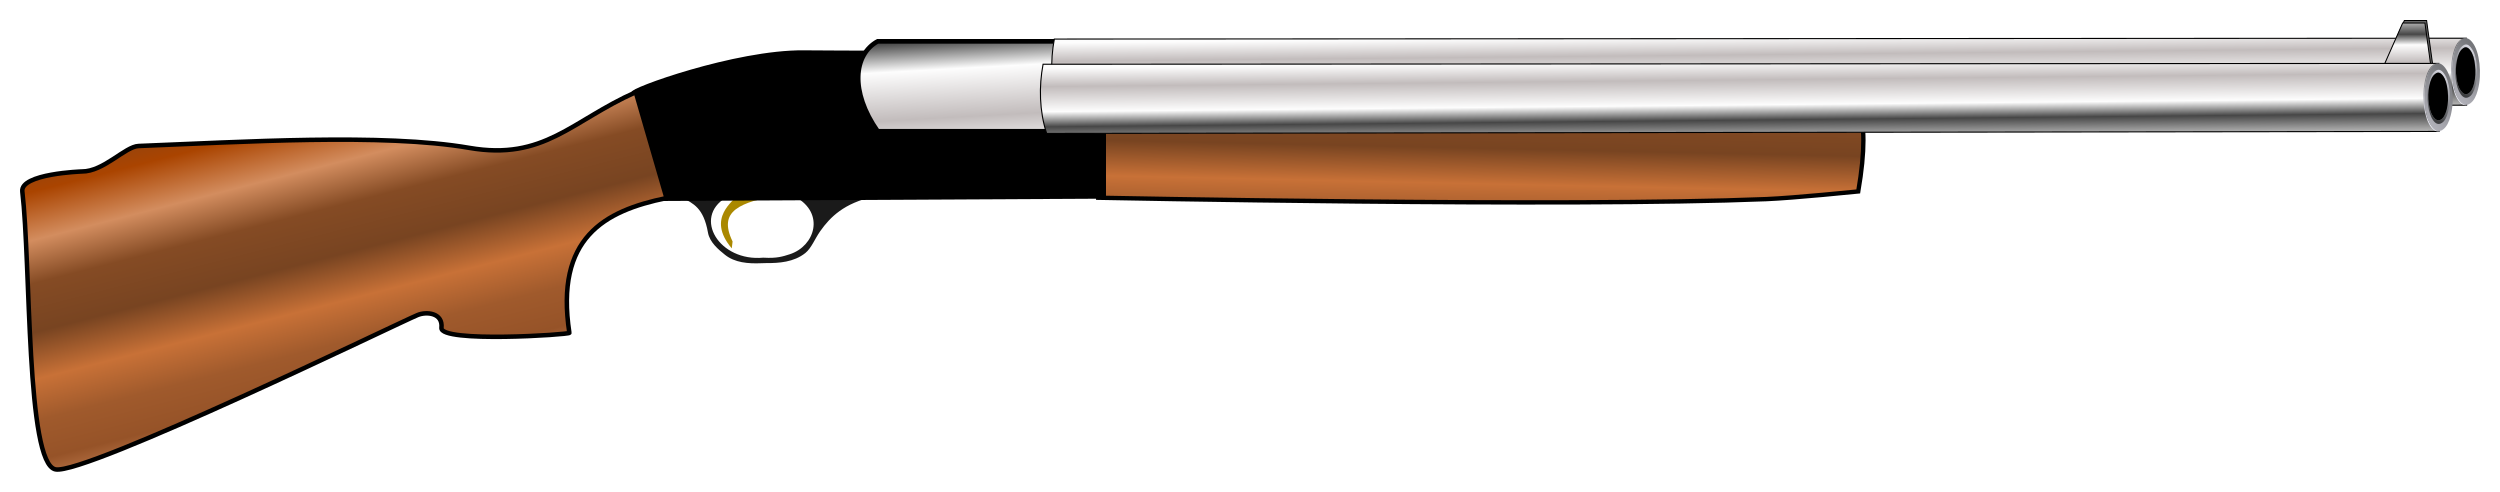
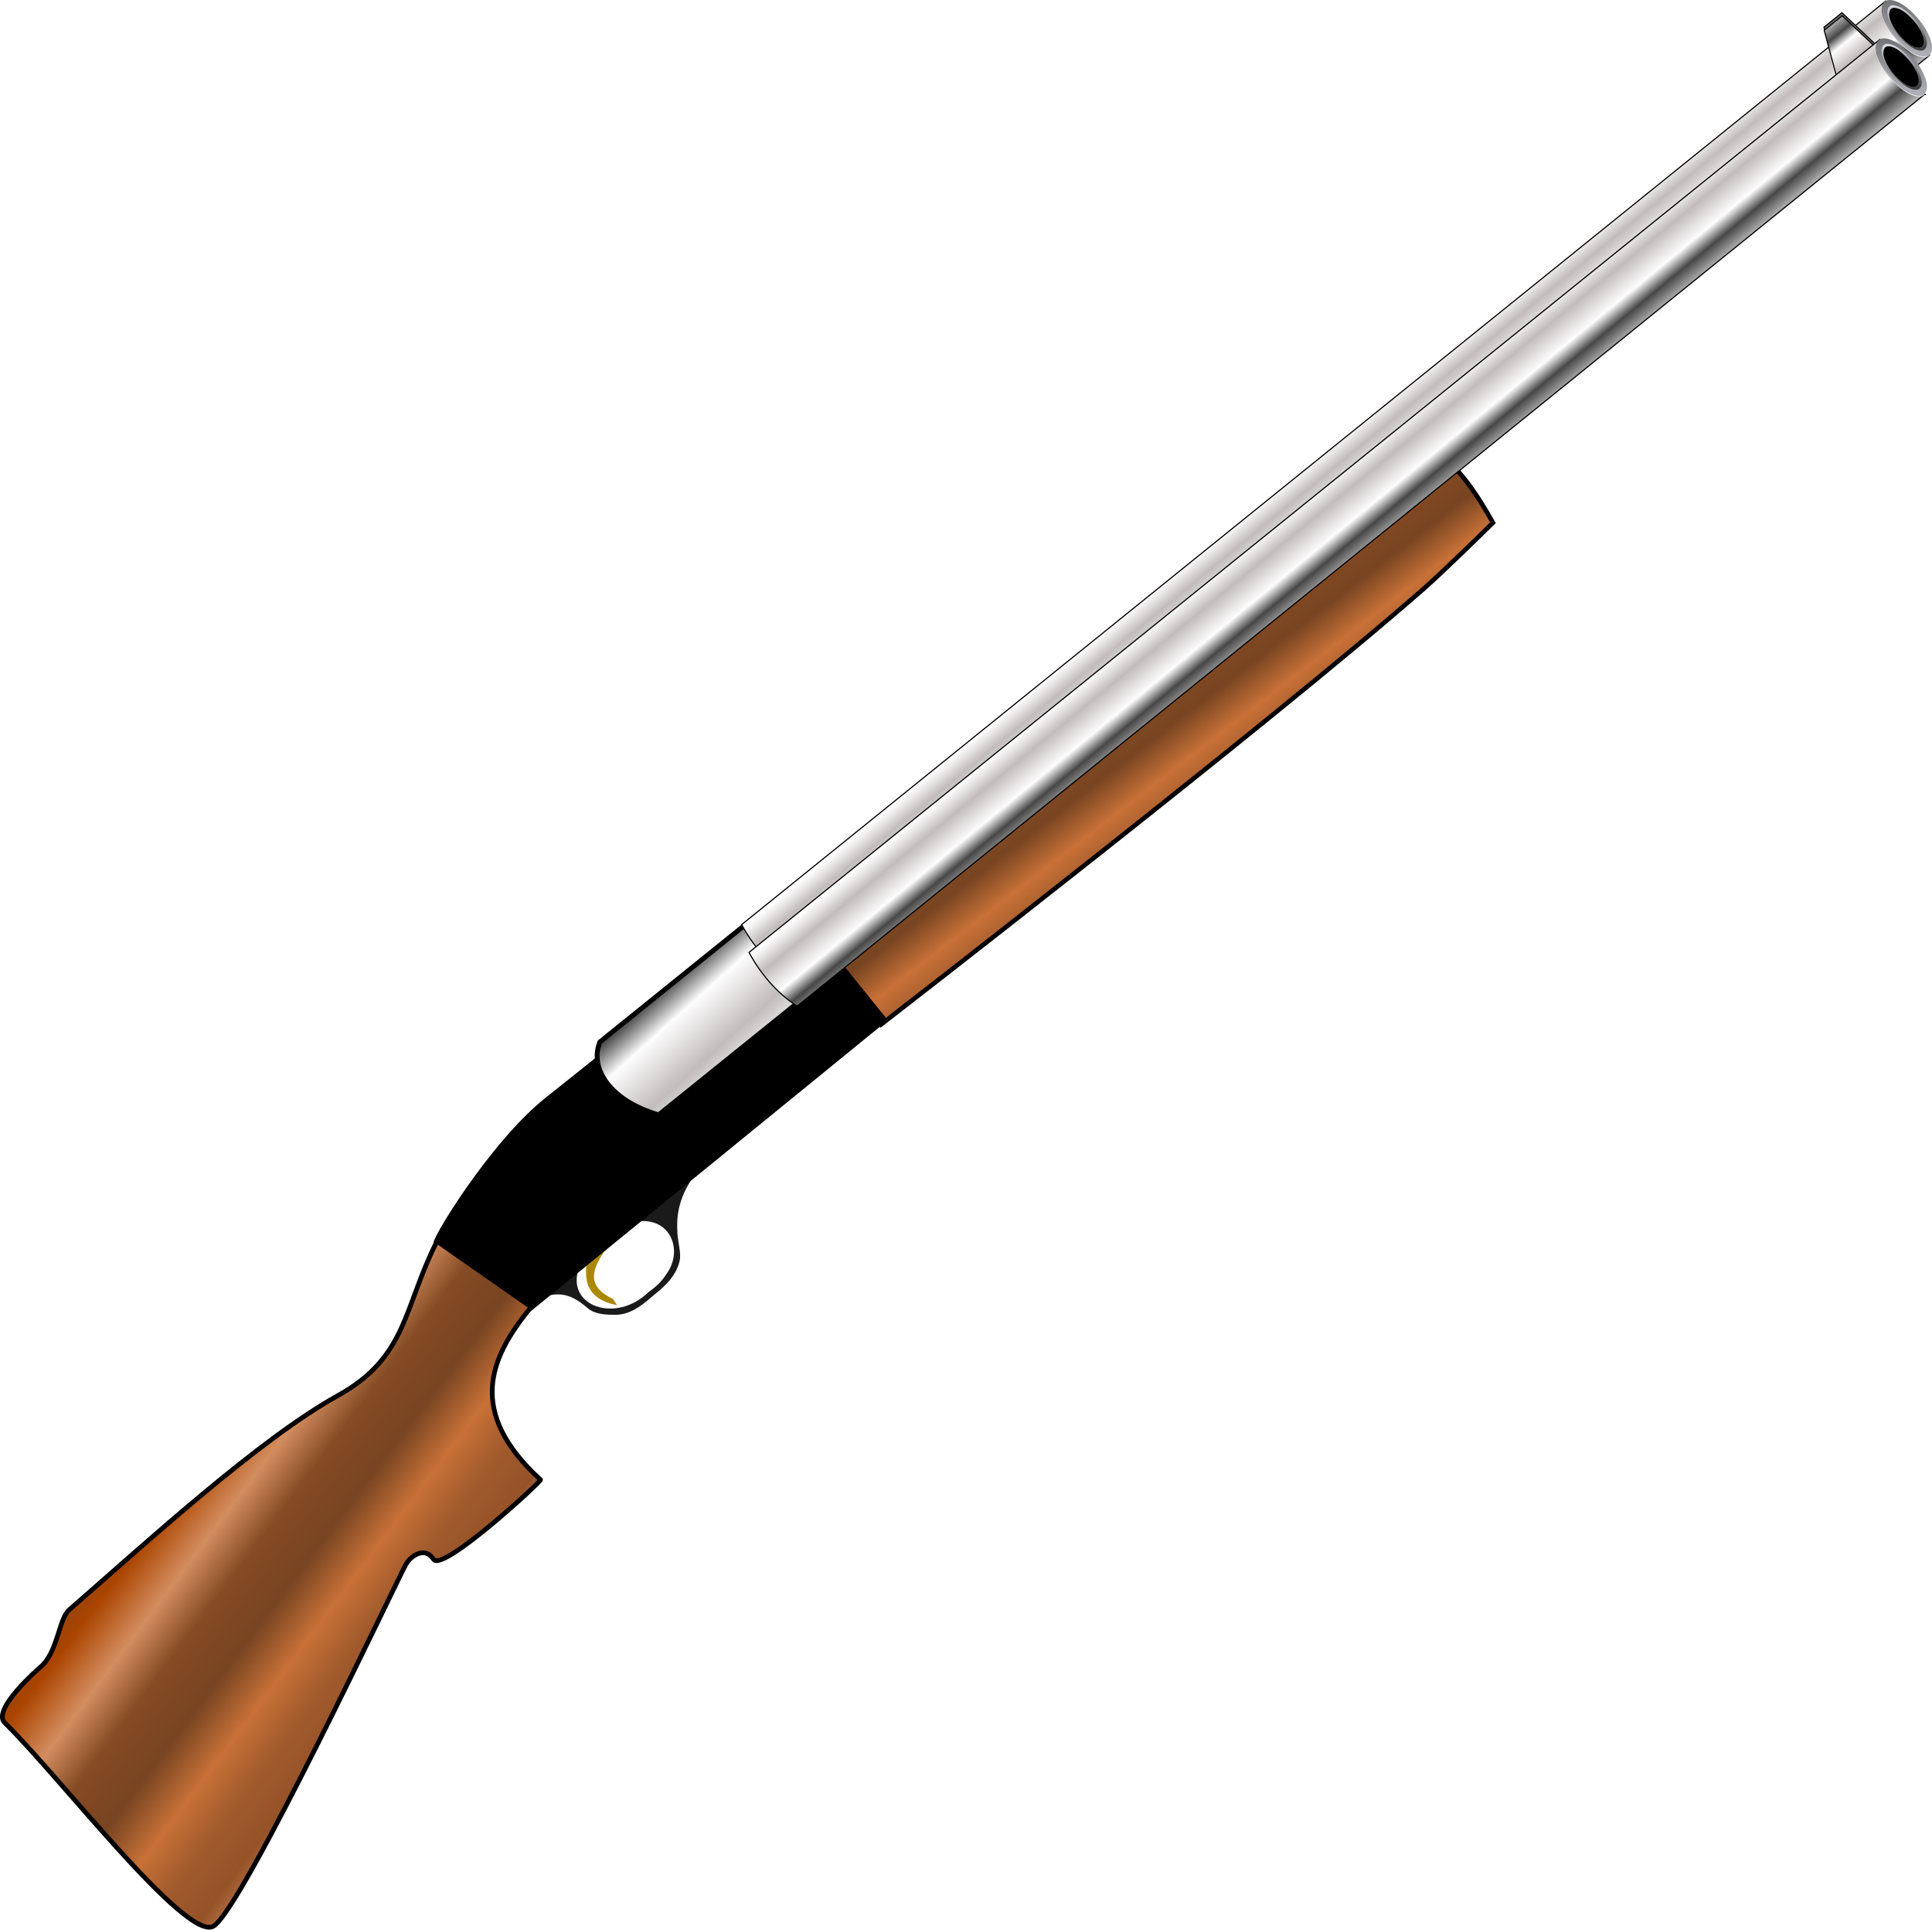
- <svg xmlns="http://www.w3.org/2000/svg" xmlns:xlink="http://www.w3.org/1999/xlink" width="624.625mm" height="122.889mm" viewBox="0 0 2213.237 435.433" id="svg10472" version="1.1">
+ <svg xmlns="http://www.w3.org/2000/svg" xmlns:xlink="http://www.w3.org/1999/xlink" width="256" height="255.644" viewBox="0 0 240 239.666" id="svg10472" version="1.1">
  <defs id="defs10474">
-     <linearGradient x1="654.29" y1="-254.53" gradientTransform="matrix(1.1013,-0.15809,0.69098,0.32964,-40.16,-222.83)" x2="653.26" gradientUnits="userSpaceOnUse" y2="-204.24" id="linearGradient7500">
-       <stop offset="0" style="stop-color:white" id="stop14612" />
-       <stop offset="1" style="stop-color:white;stop-opacity:0" id="stop14614" />
-     </linearGradient>
-     <linearGradient x1="379.74" y1="-452.61" gradientTransform="matrix(0.50432,0,0,0.50432,34.099,911.79)" x2="411.78" gradientUnits="userSpaceOnUse" y2="-436.19" id="linearGradient7502">
-       <stop offset="0" style="stop-color:#f8f8f8" id="stop10162" />
-       <stop offset="1" style="stop-color:#6b6b6b" id="stop10164" />
-     </linearGradient>
-     <linearGradient x1="310.46" y1="-332.05" gradientTransform="matrix(0.50432,0,0,0.50432,6.0662,842.39)" x2="377.43" gradientUnits="userSpaceOnUse" y2="-264.31" id="linearGradient7504">
-       <stop offset="0" style="stop-color:#e2e2e2;stop-opacity:.858" id="stop8366" />
-       <stop offset=".491" style="stop-color:white;stop-opacity:.847" id="stop9255" />
-       <stop offset="1" style="stop-color:white;stop-opacity:.403" id="stop8368" />
-     </linearGradient>
-     <linearGradient x1="310.46" y1="-332.05" gradientTransform="matrix(-0.50432,0,0,-0.50432,414.84,672.86)" x2="377.43" gradientUnits="userSpaceOnUse" y2="-264.31" id="linearGradient7506">
-       <stop offset="0" style="stop-color:black;stop-opacity:.574" id="stop9267" />
-       <stop offset=".491" style="stop-color:#dfdfdf;stop-opacity:.455" id="stop9269" />
-       <stop offset="1" style="stop-color:white;stop-opacity:.403" id="stop9271" />
-     </linearGradient>
    <linearGradient x1="106.8" y1="732.45" gradientTransform="matrix(1.0022,0,0,0.92383,139.49,18.687)" x2="106.65" gradientUnits="userSpaceOnUse" y2="714.23" id="linearGradient7508">
      <stop offset="0" style="stop-color:black" id="stop7474" />
      <stop offset=".659" style="stop-color:white" id="stop7480" />
      <stop offset=".844" style="stop-color:white" id="stop7482" />
      <stop offset="1" style="stop-color:#c1c1c1" id="stop7476" />
    </linearGradient>
-     <linearGradient x1="160.37" y1="640.96" gradientTransform="matrix(0.75903,0,0,0.86443,192.34,124.69)" x2="127.79" gradientUnits="userSpaceOnUse" y2="633.85" id="linearGradient7510">
-       <stop offset="0" style="stop-color:black" id="stop2841" />
-       <stop offset="1" style="stop-color:white" id="stop2843" />
-     </linearGradient>
-     <linearGradient x1="-270.08" x2="-268.41" gradientTransform="matrix(100.55,113.72,113.72,-100.55,-25192,76932)" y1="460.09" gradientUnits="userSpaceOnUse" y2="460.09" id="XMLID_31_-0">
-       <stop offset="0" style="stop-color:#FFD8BF" id="stop142-9" />
-       <stop offset=".539" style="stop-color:#BF7400" id="stop144-1" />
-       <stop offset="1" style="stop-color:#000000" id="stop146-2" />
-     </linearGradient>
-     <linearGradient x1="-268.27" x2="-266.57" gradientTransform="matrix(25.13,103.51,103.51,-25.13,-40422,39142)" y1="455.77" gradientUnits="userSpaceOnUse" y2="455.77" id="XMLID_32_-6">
-       <stop offset="0" style="stop-color:#FFD8BF" id="stop153-68" />
-       <stop offset=".539" style="stop-color:#BF7400" id="stop155-3" />
-       <stop offset="1" style="stop-color:#000000" id="stop157-3" />
-     </linearGradient>
-     <linearGradient x1="-270.09" x2="-268.4" gradientTransform="matrix(100.55,113.72,113.72,-100.55,-25192,76932)" y1="460.1" gradientUnits="userSpaceOnUse" y2="460.1" id="XMLID_33_-2">
-       <stop offset="0" style="stop-color:#F3C192" id="stop172-3" />
-       <stop offset=".539" style="stop-color:#D49035" id="stop174-0" />
-       <stop offset="1" style="stop-color:#765735" id="stop176-2" />
-     </linearGradient>
-     <linearGradient x1="-268.26" x2="-266.58" gradientTransform="matrix(25.13,103.51,103.51,-25.13,-40422,39142)" y1="455.77" gradientUnits="userSpaceOnUse" y2="455.77" id="XMLID_34_-8">
-       <stop offset="0" style="stop-color:#F3C192" id="stop183-2" />
-       <stop offset=".539" style="stop-color:#D49035" id="stop185-6" />
-       <stop offset="1" style="stop-color:#765735" id="stop187-1" />
-     </linearGradient>
-     <radialGradient r="1.685" gradientTransform="matrix(32.319,0,0,-32.319,9620.6,15112)" cx="-296.49" cy="466.06" gradientUnits="userSpaceOnUse" id="XMLID_35_-7">
-       <stop offset="0" style="stop-color:#FFFA5F" id="stop192-1" />
-       <stop offset="1" style="stop-color:#9F3300" id="stop194-8" />
-     </radialGradient>
-     <linearGradient x1="-265.15" x2="-263.48" gradientTransform="matrix(0,-132.47,-132.47,0,62635,-34991)" y1="472.53" gradientUnits="userSpaceOnUse" y2="472.53" id="XMLID_21_-9">
-       <stop offset="0" style="stop-color:#7FB5F7" id="stop16-9" />
-       <stop offset="1" style="stop-color:#063DA7" id="stop18-4" />
-     </linearGradient>
-     <linearGradient x1="-265.16" x2="-263.47" gradientTransform="matrix(0,-132.47,-132.47,0,62635,-34991)" y1="472.55" gradientUnits="userSpaceOnUse" y2="472.55" id="XMLID_22_-9">
-       <stop offset="0" style="stop-color:#7ED8FC" id="stop23-3" />
-       <stop offset="1" style="stop-color:#0649AA" id="stop25-9" />
-     </linearGradient>
-     <linearGradient x1="-265.16" x2="-263.47" gradientTransform="matrix(0,-132.47,-132.47,0,62635,-34991)" y1="472.53" gradientUnits="userSpaceOnUse" y2="472.53" id="XMLID_23_-18">
-       <stop offset="0" style="stop-color:#5471AF" id="stop30-2" />
-       <stop offset="1" style="stop-color:#042676" id="stop32-7" />
-     </linearGradient>
-     <linearGradient x1="-265.15" x2="-263.47" gradientTransform="matrix(0,-132.47,-132.47,0,62635,-34991)" y1="472.53" gradientUnits="userSpaceOnUse" y2="472.53" id="XMLID_24_-9">
-       <stop offset="0" style="stop-color:#68A0F2" id="stop37-1" />
-       <stop offset="1" style="stop-color:#0536A3" id="stop39-9" />
-     </linearGradient>
-     <radialGradient r="1.67" gradientTransform="matrix(16.729,-0.005,-0.005,-16.729,5488.5,7876.9)" cx="-325.75" cy="466.57" gradientUnits="userSpaceOnUse" id="XMLID_29_-4">
-       <stop offset="0" style="stop-color:#B9DAF4" id="stop94-7" />
-       <stop offset="1" style="stop-color:#7A97CB" id="stop96-0" />
-     </radialGradient>
-     <linearGradient x1="-257.44" x2="-255.81" gradientTransform="matrix(-0.9918,-12.804,-12.804,0.9918,6744.6,-3744.8)" y1="543.15" gradientUnits="userSpaceOnUse" y2="543.15" id="XMLID_30_-5">
-       <stop offset="0" style="stop-color:#FFFFFF" id="stop111-9" />
-       <stop offset=".463" style="stop-color:#FDFEFF" id="stop113-8" />
-       <stop offset=".629" style="stop-color:#F6FAFF" id="stop115-8" />
-       <stop offset=".748" style="stop-color:#EBF4FF" id="stop117-19" />
-       <stop offset=".844" style="stop-color:#DAEAFF" id="stop119-64" />
-       <stop offset=".925" style="stop-color:#C4DEFF" id="stop121-2" />
-       <stop offset=".997" style="stop-color:#A9D0FF" id="stop123-0" />
-       <stop offset="1" style="stop-color:#A8CFFF" id="stop125-2" />
-     </linearGradient>
-     <radialGradient r="1.685" gradientTransform="matrix(32.319,0,0,-32.319,9620.6,15112)" cx="-296.49" cy="466.06" gradientUnits="userSpaceOnUse" id="XMLID_35_-7-3">
-       <stop offset="0" style="stop-color:#FFFA5F" id="stop192-1-3" />
-       <stop offset="1" style="stop-color:#9F3300" id="stop194-8-7" />
-     </radialGradient>
-     <linearGradient x1="-346.29" x2="-344.6" gradientTransform="matrix(11.5,4.0001,4.0001,-11.5,2213.4,6484.9)" y1="440.47" gradientUnits="userSpaceOnUse" y2="440.47" id="XMLID_36_-0">
-       <stop offset="0" style="stop-color:#FFFFFF" id="stop201-7" />
-       <stop offset="1" style="stop-color:#818181" id="stop203-7" />
-     </linearGradient>
-     <radialGradient r="1.665" gradientTransform="matrix(29.207,0,0,-29.207,9361.963,13701.141)" cx="-293.68" cy="462.75" gradientUnits="userSpaceOnUse" id="XMLID_15_">
-       <stop offset="0" style="stop-color:#FFFA5F" id="stop6" />
-       <stop offset="1" style="stop-color:#9F3300" id="stop8" />
-     </radialGradient>
-     <linearGradient x1="23.133" x2="26.216" y1="63.772" gradientUnits="userSpaceOnUse" y2="63.772" id="XMLID_18_" gradientTransform="translate(746.8627,136.1413)">
-       <stop offset="0" style="stop-color:#9CD305" id="stop50" />
-       <stop offset="1" style="stop-color:#084703" id="stop52" />
-     </linearGradient>
-     <radialGradient r="1.655" gradientTransform="matrix(16.729,-0.005,-0.005,-16.729,6044.263,7904.141)" cx="-314.28" cy="460.08" gradientUnits="userSpaceOnUse" id="XMLID_20_">
-       <stop offset="0" style="stop-color:#B9DAF4" id="stop69" />
-       <stop offset="1" style="stop-color:#7A97CB" id="stop71" />
-     </radialGradient>
-     <linearGradient x1="-269.39" x2="-267.74" gradientTransform="matrix(103.4,116.94,116.94,-103.4,-25383.137,79303.141)" y1="461.41" gradientUnits="userSpaceOnUse" y2="461.41" id="XMLID_22_-6">
-       <stop offset="0" style="stop-color:#FFD8BF" id="stop117-1" />
-       <stop offset=".539" style="stop-color:#BF7400" id="stop119-6" />
-       <stop offset="1" style="stop-color:#000000" id="stop121-3" />
-     </linearGradient>
-     <linearGradient x1="-269.41" x2="-267.71" gradientTransform="matrix(103.4,116.94,116.94,-103.4,-25383.137,79303.141)" y1="461.3" gradientUnits="userSpaceOnUse" y2="461.3" id="XMLID_23_-1">
-       <stop offset="0" style="stop-color:#F3C192" id="stop136" />
-       <stop offset=".539" style="stop-color:#D49035" id="stop138" />
-       <stop offset="1" style="stop-color:#765735" id="stop140" />
-     </linearGradient>
-     <linearGradient x1="-269.44" x2="-267.68" gradientTransform="matrix(103.4,116.94,116.94,-103.4,-25383.137,79303.141)" y1="461.6" gradientUnits="userSpaceOnUse" y2="461.6" id="XMLID_24_-3">
-       <stop offset="0" style="stop-color:#F3C192" id="stop149" />
-       <stop offset=".539" style="stop-color:#D49035" id="stop151" />
-       <stop offset="1" style="stop-color:#765735" id="stop153-6" />
-     </linearGradient>
-     <radialGradient r="1.675" gradientTransform="matrix(40.852,0,0,-40.852,12463.863,19124.141)" cx="-285.76" cy="463.54" gradientUnits="userSpaceOnUse" id="XMLID_25_">
-       <stop offset="0" style="stop-color:#FFFA5F" id="stop166" />
-       <stop offset="1" style="stop-color:#9F3300" id="stop168" />
-     </radialGradient>
-     <linearGradient y2="721.8" x2="311.77" gradientTransform="matrix(1.4291,0,0,1.4293,-246.8471,-401.363)" y1="721.8" gradientUnits="userSpaceOnUse" xlink:href="#linearGradient60085-8" x1="304.07" id="linearGradient8738-7" />
-     <linearGradient id="linearGradient60085-8">
-       <stop offset="0" style="stop-color:#000000" id="stop60087" />
-       <stop offset="1" style="stop-color:#ffffff" id="stop60089" />
-     </linearGradient>
-     <linearGradient y2="715.09" x2="311.18" gradientTransform="matrix(1.4291,0,0,1.4293,-246.8471,-401.363)" y1="715.09" gradientUnits="userSpaceOnUse" xlink:href="#linearGradient60085-8" x1="303.47" id="linearGradient11263-0" />
-     <linearGradient y2="256.12" x2="675.58" gradientTransform="matrix(1.1351,0.8684,-0.86834,1.1352,-246.8471,-287.023)" y1="337.18" gradientUnits="userSpaceOnUse" xlink:href="#linearGradient60085-8" x1="651.02" id="linearGradient11275-2" />
-     <radialGradient r="99.608" gradientTransform="matrix(0.18541,0.26495,-4.8196,3.3732,3034.174,-1526.909)" cx="486.63" cy="561.65" gradientUnits="userSpaceOnUse" id="radialGradient11405-3">
-       <stop offset="0" stop-opacity="0" id="stop8589-7" />
-       <stop offset="1" id="stop8587-5" />
-     </radialGradient>
-     <linearGradient y2="279.72" x2="695.68" gradientTransform="matrix(1.1351,0.85259,-0.86834,1.1145,-246.8471,-270.163)" y1="255.67" gradientUnits="userSpaceOnUse" xlink:href="#linearGradient60085-8" x1="570.5" id="linearGradient11407-9" />
-     <linearGradient y2="721.8" x2="311.77" gradientTransform="matrix(1.4291,0,0,1.4293,-246.8471,-401.363)" y1="721.8" gradientUnits="userSpaceOnUse" xlink:href="#linearGradient60085-8" x1="304.07" id="linearGradient8738-7-3" />
-     <linearGradient y2="715.09" x2="311.18" gradientTransform="matrix(1.4291,0,0,1.4293,-246.8471,-401.363)" y1="715.09" gradientUnits="userSpaceOnUse" xlink:href="#linearGradient60085-8" x1="303.47" id="linearGradient11263-0-5" />
-     <linearGradient y2="256.12" x2="675.58" gradientTransform="matrix(1.1351,0.8684,-0.86834,1.1352,-246.8471,-287.023)" y1="337.18" gradientUnits="userSpaceOnUse" xlink:href="#linearGradient60085-8" x1="651.02" id="linearGradient11275-2-3" />
-     <radialGradient r="99.608" gradientTransform="matrix(0.18541,0.26495,-4.8196,3.3732,3034.174,-1526.909)" cx="486.63" cy="561.65" gradientUnits="userSpaceOnUse" id="radialGradient11405-3-5">
-       <stop offset="0" stop-opacity="0" id="stop8589-7-6" />
-       <stop offset="1" id="stop8587-5-2" />
-     </radialGradient>
-     <linearGradient y2="279.72" x2="695.68" gradientTransform="matrix(1.1351,0.85259,-0.86834,1.1145,-246.8471,-270.163)" y1="255.67" gradientUnits="userSpaceOnUse" xlink:href="#linearGradient60085-8" x1="570.5" id="linearGradient11407-9-9" />
    <linearGradient x1="32.424" y1="5.324" gradientTransform="matrix(0.264,-0.7552,-0.7552,-0.264,-0.60824,36.891)" x2="45.454" gradientUnits="userSpaceOnUse" y2="5.324" id="linearGradient46-61">
      <stop offset="0" style="stop-color:#ededf7" id="stop48-5" />
      <stop offset="1" style="stop-color:#3d3e40" id="stop50-06" />
    </linearGradient>
    <linearGradient x1="32.735" y1="6.363" gradientTransform="matrix(0.264,-0.7552,-0.7552,-0.264,-0.60824,36.891)" x2="45.765" gradientUnits="userSpaceOnUse" y2="6.363" id="linearGradient64-5">
      <stop offset="0" style="stop-color:#b2b2ba" id="stop66-0" />
      <stop offset="1" style="stop-color:#75767a" id="stop68-8" />
    </linearGradient>
    <linearGradient x1="-43.21" y1="-11.595" gradientTransform="matrix(-0.35104,0.71888,0.71888,0.35104,-0.60807,36.891)" x2="-36.032" gradientUnits="userSpaceOnUse" y2="-11.595" id="linearGradient82-1">
      <stop offset="0" style="stop-color:#ededf7" id="stop84-22" />
      <stop offset="1" style="stop-color:#3d3e40" id="stop86-6" />
    </linearGradient>
    <linearGradient xlink:href="#linearGradient4933" id="linearGradient22478" x1="419.519" y1="257.875" x2="418.798" y2="291.674" gradientUnits="userSpaceOnUse" />
    <linearGradient x1="51.518" y1="473.54" x2="636.4" gradientUnits="userSpaceOnUse" y2="480.62" id="linearGradient4933">
      <stop offset="0" style="stop-color:#784421" id="stop3000" />
      <stop offset=".145" style="stop-color:#aa4400" id="stop3006" />
      <stop offset=".263" style="stop-color:#d38d5f" id="stop3008" />
      <stop offset=".368" style="stop-color:#854b24" id="stop3010" />
      <stop offset=".487" style="stop-color:#784421" id="stop3012" />
      <stop offset=".601" style="stop-color:#c87137" id="stop3014-8" />
      <stop offset=".702" style="stop-color:#a05a2c" id="stop3016-7" />
      <stop offset=".798" style="stop-color:#965328" id="stop3018" />
      <stop offset=".905" style="stop-color:#d38d5f" id="stop3020" />
      <stop offset="1" style="stop-color:#a05a2c" id="stop3002" />
    </linearGradient>
    <linearGradient xlink:href="#linearGradient7508" id="linearGradient22494" x1="346.286" y1="259.294" x2="354.646" y2="294.936" gradientUnits="userSpaceOnUse" />
    <linearGradient xlink:href="#linearGradient9131-647" id="linearGradient22505" x1="367.285" y1="257.078" x2="368.193" y2="274.604" gradientUnits="userSpaceOnUse" gradientTransform="matrix(0.999452,0,0,1.053669,0.2024037,-14.31329)" />
    <linearGradient x1="-435.22" x2="-435.22" gradientTransform="translate(-408.71,-5.6569)" y1="148.59" gradientUnits="userSpaceOnUse" y2="132.5" id="linearGradient9131-647">
      <stop offset="0" style="stop-color:#fdfdfd" id="stop9360" />
      <stop offset=".328" style="stop-color:#474747" id="stop9362" />
      <stop offset=".5" style="stop-color:#fdfdfd" id="stop9364" />
      <stop offset=".786" style="stop-color:#c2bcbc" id="stop9366" />
      <stop offset="1" style="stop-color:#fdfdfd" id="stop9368" />
    </linearGradient>
    <linearGradient xlink:href="#linearGradient4933" id="linearGradient22486" x1="303.846" y1="263.374" x2="314.656" y2="305.668" gradientUnits="userSpaceOnUse" />
    <linearGradient xlink:href="#linearGradient9131-647" id="linearGradient33321-4" gradientUnits="userSpaceOnUse" x1="37.932" y1="33.983" x2="41.318" y2="30.935" gradientTransform="matrix(-8.092254,-1.458135,-8.470539,1.464961,1108.612,277.4407)" />
    <linearGradient xlink:href="#linearGradient46-61" id="linearGradient22320" gradientUnits="userSpaceOnUse" gradientTransform="matrix(0.264,-0.7552,-0.7552,-0.264,-0.60824,36.891)" x1="32.424" y1="5.324" x2="45.454" y2="5.324" />
    <linearGradient xlink:href="#linearGradient64-5" id="linearGradient22322" gradientUnits="userSpaceOnUse" gradientTransform="matrix(0.264,-0.7552,-0.7552,-0.264,-0.60824,36.891)" x1="32.735" y1="6.363" x2="45.765" y2="6.363" />
    <linearGradient xlink:href="#linearGradient82-1" id="linearGradient22324" gradientUnits="userSpaceOnUse" gradientTransform="matrix(-0.35104,0.71888,0.71888,0.35104,-0.60807,36.891)" x1="-43.21" y1="-11.595" x2="-36.032" y2="-11.595" />
    <linearGradient xlink:href="#linearGradient9131-647" id="linearGradient22520" gradientUnits="userSpaceOnUse" gradientTransform="matrix(0.4921479,0,0,0.5740703,278.0156,121.9567)" x1="504.114" y1="240.207" x2="504.164" y2="251.833" />
    <linearGradient xlink:href="#linearGradient46-61" id="linearGradient22458" gradientUnits="userSpaceOnUse" gradientTransform="matrix(0.264,-0.7552,-0.7552,-0.264,-0.60824,36.891)" x1="32.424" y1="5.324" x2="45.454" y2="5.324" />
    <linearGradient xlink:href="#linearGradient64-5" id="linearGradient22460" gradientUnits="userSpaceOnUse" gradientTransform="matrix(0.264,-0.7552,-0.7552,-0.264,-0.60824,36.891)" x1="32.735" y1="6.363" x2="45.765" y2="6.363" />
    <linearGradient xlink:href="#linearGradient82-1" id="linearGradient22462" gradientUnits="userSpaceOnUse" gradientTransform="matrix(-0.35104,0.71888,0.71888,0.35104,-0.60807,36.891)" x1="-43.21" y1="-11.595" x2="-36.032" y2="-11.595" />
    <linearGradient xlink:href="#linearGradient9131-647" id="linearGradient8077" gradientUnits="userSpaceOnUse" gradientTransform="matrix(-8.092254,-1.458135,-8.470539,1.464961,1108.612,277.4407)" x1="37.932" y1="33.983" x2="41.318" y2="30.935" />
  </defs>
-   <g id="layer1" transform="translate(15.8856,-579.8082)">
-     <g transform="matrix(4.339886,0,0,4.339886,-3128.582,-3171.881)" id="g26629">
-       <g transform="matrix(-0.1795312,0,0,0.1795312,816.1397,761.1874)" id="g22382" style="overflow:visible">
-         <g transform="matrix(-10.42474,0,0,10.42474,3303.117,-2117.424)" id="g22813">
-           <path id="rect3488" style="fill:#1a1a1a" d="m 343.123,279.84 c -3.631,2.185 -0.715,7.005 4.09,6.541 0.128,-0.015 -0.079,0 0.054,0.005 1.421,0.084 2.077,-0.138 2.817,-0.375 2.753,-0.888 3.853,-4.46 0.636,-6.236 l 8.505,-0.044 c -3.216,0.715 -4.726,2.215 -5.816,3.759 -0.592,0.834 -0.962,1.855 -1.628,2.388 -1.253,1.001 -2.896,1.105 -4.233,1.095 -0.173,0 -0.37,0.005 -0.548,0.015 -1.46,0.064 -2.901,-0.059 -3.976,-0.918 -0.691,-0.553 -1.667,-1.352 -1.855,-2.422 -0.479,-2.703 -1.593,-3.162 -2.846,-3.828 l 4.8,0.02 z" />
-           <path id="rect3320" style="fill:#aa8800" d="m 344.267,279.618 4.889,-0.128 c -4.489,0.878 -6.946,1.732 -5.303,5.131 l -0.089,0.75 c -2.866,-3.384 0.38,-5.19 0.503,-5.752 z" />
-           <rect id="rect3316" style="fill:#1a1a1a" height="11.012" width="2.245" y="268.257" x="383.738" />
-           <path id="rect3312" style="fill:url(#linearGradient22478);fill-opacity:1;stroke:#000000;stroke-width:0.475;stroke-opacity:1" d="m 383.796,267.527 75.132,-0.182 7.671,2.802 c 0.646,1.694 0.72,4.514 -0.055,9.018 0,0 -7.01,0.713 -10.031,0.836 -21.821,0.89 -72.807,-0.15 -72.807,-0.15 l 0.089,-12.324 z" />
-           <path id="rect3318" style="fill:url(#linearGradient22494);fill-opacity:1;stroke:#000000;stroke-width:0.493;stroke-opacity:1" d="m 333.029,268.514 c -0.523,-0.301 11.154,-4.553 18.584,-4.484 9.802,0.089 32.693,0 32.693,0 l 0,15.678 -48.099,0.252 -3.177,-11.445 z" />
-           <path id="rect22496" d="m 359.664,262.803 21.456,0 0,9.8 -21.456,0 c -3.04,-4.335 -2.606,-8.365 0,-9.8 z" style="opacity:1;fill:url(#linearGradient22505);fill-opacity:1;stroke:#000000;stroke-width:0.506;stroke-linecap:round;stroke-miterlimit:4;stroke-dasharray:none;stroke-opacity:1" />
-           <path id="rect3322" style="fill:url(#linearGradient22486);fill-opacity:1;stroke:#000000;stroke-width:0.493;stroke-opacity:1" d="m 266.438,279.179 c -0.235,-1.968 6.494,-2.19 6.494,-2.19 2.364,0.02 4.712,-2.718 6.172,-2.777 11.184,-0.429 26.659,-1.416 36.037,0.202 8.184,1.416 11.139,-2.94 18.159,-6.068 l 3.35,11.539 c -6.798,1.401 -12.16,4.336 -10.587,14.691 0.03,0.197 -14.114,1.125 -13.941,-0.543 0.173,-1.648 -1.638,-1.796 -2.605,-1.396 -1.86,0.76 -36.251,17.474 -39.467,16.822 -3.217,-0.646 -2.671,-22.397 -3.612,-30.28 z" />
-           <g transform="translate(0,-0.8193584)" id="g22396">
-             <path id="path33319-6" style="fill:url(#linearGradient8077);fill-opacity:1;fill-rule:evenodd;stroke:#000000;stroke-width:0.119;stroke-miterlimit:4;stroke-dasharray:none;stroke-opacity:1" d="m 532.886,270.581 -153.585,0.212 c -0.783,-2.429 -0.828,-5.025 -0.38,-7.418 l 153.881,-0.091 c -0.987,2.379 -1.103,5.074 0.084,7.298 z" />
-             <g style="stroke:none;stroke-opacity:1" transform="matrix(-0.2324228,-0.4821946,-0.2127704,0.4619065,535.0791,266.922)" id="g33323-6">
-               <g id="g33257-4">
-                 <g id="g33259-9">
-                   <g id="g33261-5">
-                     <path id="path33263-0" style="fill:url(#linearGradient22320);fill-rule:evenodd" d="m 9.352,1.93 c 0.105,0.188 0.214,0.387 0.32,0.602 0.586,1.281 0.613,2.64 0.082,4.082 C 9.246,7.973 8.379,9.012 7.152,9.731 5.953,10.45 4.711,10.664 3.434,10.371 2.18,10.078 1.246,9.371 0.633,8.25 0.551,8.118 0.484,7.985 0.434,7.852 c 0.078,0.238 0.183,0.465 0.32,0.68 0.371,0.64 0.851,1.148 1.437,1.519 0.403,0.266 0.868,0.469 1.403,0.602 1.25,0.293 2.504,0.078 3.758,-0.641 C 8.578,9.293 9.445,8.266 9.953,6.93 10.484,5.493 10.457,4.118 9.871,2.813 9.82,2.703 9.777,2.614 9.754,2.532 9.617,2.317 9.484,2.118 9.352,1.93 Z" />
-                   </g>
-                 </g>
-               </g>
-               <g id="g33265-4">
-                 <g id="g33267-8">
-                   <g id="g33269-7">
-                     <path id="path33271-1" style="fill:url(#linearGradient22322);fill-rule:evenodd" d="M 0.434,7.852 C 0.484,7.985 0.551,8.118 0.633,8.25 1.246,9.371 2.18,10.078 3.434,10.371 4.711,10.664 5.953,10.45 7.152,9.731 8.379,9.012 9.246,7.969 9.754,6.61 10.285,5.172 10.258,3.813 9.672,2.532 9.566,2.317 9.457,2.118 9.352,1.93 8.711,0.996 7.82,0.399 6.672,0.129 5.312,-0.187 3.992,0.078 2.711,0.93 1.434,1.782 0.594,2.957 0.191,4.45 -0.129,5.653 -0.047,6.786 0.434,7.852 Z M 7.031,3.411 C 7.324,4.051 7.34,4.731 7.07,5.45 6.805,6.118 6.379,6.625 5.793,6.973 5.18,7.344 4.566,7.465 3.953,7.332 3.34,7.2 2.871,6.84 2.551,6.25 2.23,5.692 2.164,5.067 2.352,4.371 2.566,3.625 2.977,3.039 3.594,2.614 4.23,2.184 4.887,2.051 5.551,2.211 c 0.695,0.133 1.187,0.532 1.48,1.2 z" />
-                   </g>
-                 </g>
-               </g>
-               <g id="g33273-7" transform="matrix(1.602605,0,0,1.602605,-2.560363,-2.440793)">
-                 <g id="g33275-2">
-                   <g id="g33277-7">
-                     <path id="path33279-2" style="fill:url(#linearGradient22324);fill-rule:evenodd" d="M 7.031,3.411 C 6.738,2.743 6.246,2.344 5.551,2.211 4.887,2.051 4.23,2.184 3.594,2.61 2.977,3.039 2.566,3.625 2.352,4.371 2.164,5.067 2.23,5.692 2.551,6.25 2.871,6.836 3.34,7.2 3.953,7.332 4.566,7.465 5.18,7.344 5.793,6.973 6.379,6.625 6.805,6.118 7.07,5.453 7.34,4.731 7.324,4.051 7.031,3.411 Z M 3.832,2.93 C 4.391,2.532 4.965,2.399 5.551,2.532 6.164,2.664 6.594,3.024 6.832,3.61 7.098,4.172 7.113,4.77 6.871,5.411 6.66,5.996 6.285,6.45 5.754,6.77 5.219,7.09 4.688,7.184 4.152,7.051 3.594,6.918 3.18,6.61 2.91,6.133 2.617,5.625 2.551,5.067 2.711,4.45 2.898,3.813 3.273,3.305 3.832,2.93 Z" />
-                   </g>
-                 </g>
-               </g>
-               <g id="g33281-2" transform="matrix(1.602605,0,0,1.602605,-2.560363,-2.440793)" style="fill:#000000">
-                 <g id="g33283-6" style="fill:#000000">
-                   <g id="g33285-1" style="fill:#000000">
-                     <path id="path33287-0" style="fill:#000000;fill-rule:evenodd" d="M 3.832,2.93 C 3.273,3.305 2.898,3.813 2.711,4.45 2.551,5.067 2.617,5.625 2.91,6.133 3.18,6.614 3.594,6.918 4.152,7.051 4.688,7.184 5.219,7.09 5.754,6.77 6.285,6.45 6.66,5.996 6.871,5.411 7.113,4.77 7.098,4.172 6.832,3.61 6.594,3.024 6.164,2.664 5.551,2.532 4.965,2.399 4.391,2.532 3.832,2.93 Z" />
-                   </g>
-                 </g>
-               </g>
+   <g transform="matrix(0.923903,-0.744788,0.744788,0.9239029,-453.5043,154.478)" id="g22813">
+     <path id="rect3488" style="fill:#1a1a1a" d="m 343.123,279.84 c -3.631,2.185 -0.715,7.005 4.09,6.541 0.128,-0.015 -0.079,0 0.054,0.005 1.421,0.084 2.077,-0.138 2.817,-0.375 2.753,-0.888 3.853,-4.46 0.636,-6.236 l 8.505,-0.044 c -3.216,0.715 -4.726,2.215 -5.816,3.759 -0.592,0.834 -0.962,1.855 -1.628,2.388 -1.253,1.001 -2.896,1.105 -4.233,1.095 -0.173,0 -0.37,0.005 -0.548,0.015 -1.46,0.064 -2.901,-0.059 -3.976,-0.918 -0.691,-0.553 -1.667,-1.352 -1.855,-2.422 -0.479,-2.703 -1.593,-3.162 -2.846,-3.828 l 4.8,0.02 z" />
+     <path id="rect3320" style="fill:#aa8800" d="m 344.267,279.618 4.889,-0.128 c -4.489,0.878 -6.946,1.732 -5.303,5.131 l -0.089,0.75 c -2.866,-3.384 0.38,-5.19 0.503,-5.752 z" />
+     <rect id="rect3316" style="fill:#1a1a1a" height="11.012" width="2.245" y="268.257" x="383.738" />
+     <path id="rect3312" style="fill:url(#linearGradient22478);fill-opacity:1;stroke:#000000;stroke-width:0.475;stroke-opacity:1" d="m 383.796,267.527 75.132,-0.182 7.671,2.802 c 0.646,1.694 0.72,4.514 -0.055,9.018 0,0 -7.01,0.713 -10.031,0.836 -21.821,0.89 -72.807,-0.15 -72.807,-0.15 l 0.089,-12.324 z" />
+     <path id="rect3318" style="fill:url(#linearGradient22494);fill-opacity:1;stroke:#000000;stroke-width:0.493;stroke-opacity:1" d="m 333.029,268.514 c -0.523,-0.301 11.154,-4.553 18.584,-4.484 9.802,0.089 32.693,0 32.693,0 v 15.678 l -48.099,0.252 z" />
+     <path id="rect22496" d="m 359.664,262.803 h 21.456 v 9.8 h -21.456 c -3.04,-4.335 -2.606,-8.365 0,-9.8 z" style="opacity:1;fill:url(#linearGradient22505);fill-opacity:1;stroke:#000000;stroke-width:0.506;stroke-linecap:round;stroke-miterlimit:4;stroke-dasharray:none;stroke-opacity:1" />
+     <path id="rect3322" style="fill:url(#linearGradient22486);fill-opacity:1;stroke:#000000;stroke-width:0.493;stroke-opacity:1" d="m 266.438,279.179 c -0.235,-1.968 6.494,-2.19 6.494,-2.19 2.364,0.02 4.712,-2.718 6.172,-2.777 11.184,-0.429 26.659,-1.416 36.037,0.202 8.184,1.416 11.139,-2.94 18.159,-6.068 l 3.35,11.539 c -6.798,1.401 -12.16,4.336 -10.587,14.691 0.03,0.197 -14.114,1.125 -13.941,-0.543 0.173,-1.648 -1.638,-1.796 -2.605,-1.396 -1.86,0.76 -36.251,17.474 -39.467,16.822 -3.217,-0.646 -2.671,-22.397 -3.612,-30.28 z" />
+     <g transform="translate(0,-0.8193584)" id="g22396">
+       <path id="path33319-6" style="fill:url(#linearGradient8077);fill-opacity:1;fill-rule:evenodd;stroke:#000000;stroke-width:0.119;stroke-miterlimit:4;stroke-dasharray:none;stroke-opacity:1" d="m 532.886,270.581 -153.585,0.212 c -0.783,-2.429 -0.828,-5.025 -0.38,-7.418 l 153.881,-0.091 c -0.987,2.379 -1.103,5.074 0.084,7.298 z" />
+       <g style="stroke:none;stroke-opacity:1" transform="matrix(-0.2324228,-0.4821946,-0.2127704,0.4619065,535.0791,266.922)" id="g33323-6">
+         <g id="g33257-4">
+           <g id="g33259-9">
+             <g id="g33261-5">
+               <path id="path33263-0" style="fill:url(#linearGradient22320);fill-rule:evenodd" d="m 9.352,1.93 c 0.105,0.188 0.214,0.387 0.32,0.602 0.586,1.281 0.613,2.64 0.082,4.082 C 9.246,7.973 8.379,9.012 7.152,9.731 5.953,10.45 4.711,10.664 3.434,10.371 2.18,10.078 1.246,9.371 0.633,8.25 0.551,8.118 0.484,7.985 0.434,7.852 c 0.078,0.238 0.183,0.465 0.32,0.68 0.371,0.64 0.851,1.148 1.437,1.519 0.403,0.266 0.868,0.469 1.403,0.602 1.25,0.293 2.504,0.078 3.758,-0.641 C 8.578,9.293 9.445,8.266 9.953,6.93 10.484,5.493 10.457,4.118 9.871,2.813 9.82,2.703 9.777,2.614 9.754,2.532 9.617,2.317 9.484,2.118 9.352,1.93 Z" />
            </g>
          </g>
-           <path style="opacity:1;fill:#666666;fill-opacity:1;stroke:#000000;stroke-width:0.111;stroke-linecap:round;stroke-miterlimit:4;stroke-dasharray:none;stroke-opacity:1" d="m 526.066,260.536 2.424,0 0.723,5.26 -5.356,-0.271 z" id="rect22507" />
-           <path id="path22518" d="m 525.885,260.807 2.424,0 0.723,5.26 -5.356,-0.271 z" style="opacity:1;fill:url(#linearGradient22520);fill-opacity:1;stroke:#000000;stroke-width:0.111;stroke-linecap:round;stroke-miterlimit:4;stroke-dasharray:none;stroke-opacity:1" />
-           <g id="g22416" transform="matrix(1.016221,0,0,1.016221,-11.63711,-2.345044)">
-             <path d="m 532.886,270.581 -149.39,0.212 c -0.783,-2.429 -0.828,-5.025 -0.38,-7.418 l 149.686,-0.091 c -0.987,2.379 -1.103,5.074 0.084,7.298 z" style="fill:url(#linearGradient33321-4);fill-opacity:1;fill-rule:evenodd;stroke:#000000;stroke-width:0.119;stroke-miterlimit:4;stroke-dasharray:none;stroke-opacity:1" id="path22418" />
-             <g id="g22420" transform="matrix(-0.2324228,-0.4821946,-0.2127704,0.4619065,535.0791,266.922)" style="stroke:none;stroke-opacity:1">
-               <g id="g22422">
-                 <g id="g22424">
-                   <g id="g22426">
-                     <path d="m 9.352,1.93 c 0.105,0.188 0.214,0.387 0.32,0.602 0.586,1.281 0.613,2.64 0.082,4.082 C 9.246,7.973 8.379,9.012 7.152,9.731 5.953,10.45 4.711,10.664 3.434,10.371 2.18,10.078 1.246,9.371 0.633,8.25 0.551,8.118 0.484,7.985 0.434,7.852 c 0.078,0.238 0.183,0.465 0.32,0.68 0.371,0.64 0.851,1.148 1.437,1.519 0.403,0.266 0.868,0.469 1.403,0.602 1.25,0.293 2.504,0.078 3.758,-0.641 C 8.578,9.293 9.445,8.266 9.953,6.93 10.484,5.493 10.457,4.118 9.871,2.813 9.82,2.703 9.777,2.614 9.754,2.532 9.617,2.317 9.484,2.118 9.352,1.93 Z" style="fill:url(#linearGradient22458);fill-rule:evenodd" id="path22428" />
-                   </g>
-                 </g>
-               </g>
-               <g id="g22431">
-                 <g id="g22433">
-                   <g id="g22435">
-                     <path d="M 0.434,7.852 C 0.484,7.985 0.551,8.118 0.633,8.25 1.246,9.371 2.18,10.078 3.434,10.371 4.711,10.664 5.953,10.45 7.152,9.731 8.379,9.012 9.246,7.969 9.754,6.61 10.285,5.172 10.258,3.813 9.672,2.532 9.566,2.317 9.457,2.118 9.352,1.93 8.711,0.996 7.82,0.399 6.672,0.129 5.312,-0.187 3.992,0.078 2.711,0.93 1.434,1.782 0.594,2.957 0.191,4.45 -0.129,5.653 -0.047,6.786 0.434,7.852 Z M 7.031,3.411 C 7.324,4.051 7.34,4.731 7.07,5.45 6.805,6.118 6.379,6.625 5.793,6.973 5.18,7.344 4.566,7.465 3.953,7.332 3.34,7.2 2.871,6.84 2.551,6.25 2.23,5.692 2.164,5.067 2.352,4.371 2.566,3.625 2.977,3.039 3.594,2.614 4.23,2.184 4.887,2.051 5.551,2.211 c 0.695,0.133 1.187,0.532 1.48,1.2 z" style="fill:url(#linearGradient22460);fill-rule:evenodd" id="path22437" />
-                   </g>
-                 </g>
-               </g>
-               <g transform="matrix(1.602605,0,0,1.602605,-2.560363,-2.440793)" id="g22439">
-                 <g id="g22441">
-                   <g id="g22444">
-                     <path d="M 7.031,3.411 C 6.738,2.743 6.246,2.344 5.551,2.211 4.887,2.051 4.23,2.184 3.594,2.61 2.977,3.039 2.566,3.625 2.352,4.371 2.164,5.067 2.23,5.692 2.551,6.25 2.871,6.836 3.34,7.2 3.953,7.332 4.566,7.465 5.18,7.344 5.793,6.973 6.379,6.625 6.805,6.118 7.07,5.453 7.34,4.731 7.324,4.051 7.031,3.411 Z M 3.832,2.93 C 4.391,2.532 4.965,2.399 5.551,2.532 6.164,2.664 6.594,3.024 6.832,3.61 7.098,4.172 7.113,4.77 6.871,5.411 6.66,5.996 6.285,6.45 5.754,6.77 5.219,7.09 4.688,7.184 4.152,7.051 3.594,6.918 3.18,6.61 2.91,6.133 2.617,5.625 2.551,5.067 2.711,4.45 2.898,3.813 3.273,3.305 3.832,2.93 Z" style="fill:url(#linearGradient22462);fill-rule:evenodd" id="path22446" />
-                   </g>
-                 </g>
-               </g>
-               <g style="fill:#000000" transform="matrix(1.602605,0,0,1.602605,-2.560363,-2.440793)" id="g22448">
-                 <g style="fill:#000000" id="g22450">
-                   <g style="fill:#000000" id="g22452">
-                     <path d="M 3.832,2.93 C 3.273,3.305 2.898,3.813 2.711,4.45 2.551,5.067 2.617,5.625 2.91,6.133 3.18,6.614 3.594,6.918 4.152,7.051 4.688,7.184 5.219,7.09 5.754,6.77 6.285,6.45 6.66,5.996 6.871,5.411 7.113,4.77 7.098,4.172 6.832,3.61 6.594,3.024 6.164,2.664 5.551,2.532 4.965,2.399 4.391,2.532 3.832,2.93 Z" style="fill:#000000;fill-rule:evenodd" id="path22454" />
-                   </g>
-                 </g>
-               </g>
+         </g>
+         <g id="g33265-4">
+           <g id="g33267-8">
+             <g id="g33269-7">
+               <path id="path33271-1" style="fill:url(#linearGradient22322);fill-rule:evenodd" d="M 0.434,7.852 C 0.484,7.985 0.551,8.118 0.633,8.25 1.246,9.371 2.18,10.078 3.434,10.371 4.711,10.664 5.953,10.45 7.152,9.731 8.379,9.012 9.246,7.969 9.754,6.61 10.285,5.172 10.258,3.813 9.672,2.532 9.566,2.317 9.457,2.118 9.352,1.93 8.711,0.996 7.82,0.399 6.672,0.129 5.312,-0.187 3.992,0.078 2.711,0.93 1.434,1.782 0.594,2.957 0.191,4.45 -0.129,5.653 -0.047,6.786 0.434,7.852 Z M 7.031,3.411 C 7.324,4.051 7.34,4.731 7.07,5.45 6.805,6.118 6.379,6.625 5.793,6.973 5.18,7.344 4.566,7.465 3.953,7.332 3.34,7.2 2.871,6.84 2.551,6.25 2.23,5.692 2.164,5.067 2.352,4.371 2.566,3.625 2.977,3.039 3.594,2.614 4.23,2.184 4.887,2.051 5.551,2.211 c 0.695,0.133 1.187,0.532 1.48,1.2 z" />
+             </g>
+           </g>
+         </g>
+         <g id="g33273-7" transform="matrix(1.602605,0,0,1.602605,-2.560363,-2.440793)">
+           <g id="g33275-2">
+             <g id="g33277-7">
+               <path id="path33279-2" style="fill:url(#linearGradient22324);fill-rule:evenodd" d="M 7.031,3.411 C 6.738,2.743 6.246,2.344 5.551,2.211 4.887,2.051 4.23,2.184 3.594,2.61 2.977,3.039 2.566,3.625 2.352,4.371 2.164,5.067 2.23,5.692 2.551,6.25 2.871,6.836 3.34,7.2 3.953,7.332 4.566,7.465 5.18,7.344 5.793,6.973 6.379,6.625 6.805,6.118 7.07,5.453 7.34,4.731 7.324,4.051 7.031,3.411 Z M 3.832,2.93 C 4.391,2.532 4.965,2.399 5.551,2.532 6.164,2.664 6.594,3.024 6.832,3.61 7.098,4.172 7.113,4.77 6.871,5.411 6.66,5.996 6.285,6.45 5.754,6.77 5.219,7.09 4.688,7.184 4.152,7.051 3.594,6.918 3.18,6.61 2.91,6.133 2.617,5.625 2.551,5.067 2.711,4.45 2.898,3.813 3.273,3.305 3.832,2.93 Z" />
+             </g>
+           </g>
+         </g>
+         <g id="g33281-2" transform="matrix(1.602605,0,0,1.602605,-2.560363,-2.440793)" style="fill:#000000">
+           <g id="g33283-6" style="fill:#000000">
+             <g id="g33285-1" style="fill:#000000">
+               <path id="path33287-0" style="fill:#000000;fill-rule:evenodd" d="M 3.832,2.93 C 3.273,3.305 2.898,3.813 2.711,4.45 2.551,5.067 2.617,5.625 2.91,6.133 3.18,6.614 3.594,6.918 4.152,7.051 4.688,7.184 5.219,7.09 5.754,6.77 6.285,6.45 6.66,5.996 6.871,5.411 7.113,4.77 7.098,4.172 6.832,3.61 6.594,3.024 6.164,2.664 5.551,2.532 4.965,2.399 4.391,2.532 3.832,2.93 Z" />
+             </g>
+           </g>
+         </g>
+       </g>
+     </g>
+     <path style="opacity:1;fill:#666666;fill-opacity:1;stroke:#000000;stroke-width:0.111;stroke-linecap:round;stroke-miterlimit:4;stroke-dasharray:none;stroke-opacity:1" d="m 526.066,260.536 h 2.424 l 0.723,5.26 -5.356,-0.271 z" id="rect22507" />
+     <path id="path22518" d="m 525.885,260.807 h 2.424 l 0.723,5.26 -5.356,-0.271 z" style="opacity:1;fill:url(#linearGradient22520);fill-opacity:1;stroke:#000000;stroke-width:0.111;stroke-linecap:round;stroke-miterlimit:4;stroke-dasharray:none;stroke-opacity:1" />
+     <g id="g22416" transform="matrix(1.016221,0,0,1.016221,-11.63711,-2.345044)">
+       <path d="m 532.886,270.581 -149.39,0.212 c -0.783,-2.429 -0.828,-5.025 -0.38,-7.418 l 149.686,-0.091 c -0.987,2.379 -1.103,5.074 0.084,7.298 z" style="fill:url(#linearGradient33321-4);fill-opacity:1;fill-rule:evenodd;stroke:#000000;stroke-width:0.119;stroke-miterlimit:4;stroke-dasharray:none;stroke-opacity:1" id="path22418" />
+       <g id="g22420" transform="matrix(-0.2324228,-0.4821946,-0.2127704,0.4619065,535.0791,266.922)" style="stroke:none;stroke-opacity:1">
+         <g id="g22422">
+           <g id="g22424">
+             <g id="g22426">
+               <path d="m 9.352,1.93 c 0.105,0.188 0.214,0.387 0.32,0.602 0.586,1.281 0.613,2.64 0.082,4.082 C 9.246,7.973 8.379,9.012 7.152,9.731 5.953,10.45 4.711,10.664 3.434,10.371 2.18,10.078 1.246,9.371 0.633,8.25 0.551,8.118 0.484,7.985 0.434,7.852 c 0.078,0.238 0.183,0.465 0.32,0.68 0.371,0.64 0.851,1.148 1.437,1.519 0.403,0.266 0.868,0.469 1.403,0.602 1.25,0.293 2.504,0.078 3.758,-0.641 C 8.578,9.293 9.445,8.266 9.953,6.93 10.484,5.493 10.457,4.118 9.871,2.813 9.82,2.703 9.777,2.614 9.754,2.532 9.617,2.317 9.484,2.118 9.352,1.93 Z" style="fill:url(#linearGradient22458);fill-rule:evenodd" id="path22428" />
+             </g>
+           </g>
+         </g>
+         <g id="g22431">
+           <g id="g22433">
+             <g id="g22435">
+               <path d="M 0.434,7.852 C 0.484,7.985 0.551,8.118 0.633,8.25 1.246,9.371 2.18,10.078 3.434,10.371 4.711,10.664 5.953,10.45 7.152,9.731 8.379,9.012 9.246,7.969 9.754,6.61 10.285,5.172 10.258,3.813 9.672,2.532 9.566,2.317 9.457,2.118 9.352,1.93 8.711,0.996 7.82,0.399 6.672,0.129 5.312,-0.187 3.992,0.078 2.711,0.93 1.434,1.782 0.594,2.957 0.191,4.45 -0.129,5.653 -0.047,6.786 0.434,7.852 Z M 7.031,3.411 C 7.324,4.051 7.34,4.731 7.07,5.45 6.805,6.118 6.379,6.625 5.793,6.973 5.18,7.344 4.566,7.465 3.953,7.332 3.34,7.2 2.871,6.84 2.551,6.25 2.23,5.692 2.164,5.067 2.352,4.371 2.566,3.625 2.977,3.039 3.594,2.614 4.23,2.184 4.887,2.051 5.551,2.211 c 0.695,0.133 1.187,0.532 1.48,1.2 z" style="fill:url(#linearGradient22460);fill-rule:evenodd" id="path22437" />
+             </g>
+           </g>
+         </g>
+         <g transform="matrix(1.602605,0,0,1.602605,-2.560363,-2.440793)" id="g22439">
+           <g id="g22441">
+             <g id="g22444">
+               <path d="M 7.031,3.411 C 6.738,2.743 6.246,2.344 5.551,2.211 4.887,2.051 4.23,2.184 3.594,2.61 2.977,3.039 2.566,3.625 2.352,4.371 2.164,5.067 2.23,5.692 2.551,6.25 2.871,6.836 3.34,7.2 3.953,7.332 4.566,7.465 5.18,7.344 5.793,6.973 6.379,6.625 6.805,6.118 7.07,5.453 7.34,4.731 7.324,4.051 7.031,3.411 Z M 3.832,2.93 C 4.391,2.532 4.965,2.399 5.551,2.532 6.164,2.664 6.594,3.024 6.832,3.61 7.098,4.172 7.113,4.77 6.871,5.411 6.66,5.996 6.285,6.45 5.754,6.77 5.219,7.09 4.688,7.184 4.152,7.051 3.594,6.918 3.18,6.61 2.91,6.133 2.617,5.625 2.551,5.067 2.711,4.45 2.898,3.813 3.273,3.305 3.832,2.93 Z" style="fill:url(#linearGradient22462);fill-rule:evenodd" id="path22446" />
+             </g>
+           </g>
+         </g>
+         <g style="fill:#000000" transform="matrix(1.602605,0,0,1.602605,-2.560363,-2.440793)" id="g22448">
+           <g style="fill:#000000" id="g22450">
+             <g style="fill:#000000" id="g22452">
+               <path d="M 3.832,2.93 C 3.273,3.305 2.898,3.813 2.711,4.45 2.551,5.067 2.617,5.625 2.91,6.133 3.18,6.614 3.594,6.918 4.152,7.051 4.688,7.184 5.219,7.09 5.754,6.77 6.285,6.45 6.66,5.996 6.871,5.411 7.113,4.77 7.098,4.172 6.832,3.61 6.594,3.024 6.164,2.664 5.551,2.532 4.965,2.399 4.391,2.532 3.832,2.93 Z" style="fill:#000000;fill-rule:evenodd" id="path22454" />
            </g>
          </g>
        </g>
      </g>
    </g>
  </g>
</svg>
